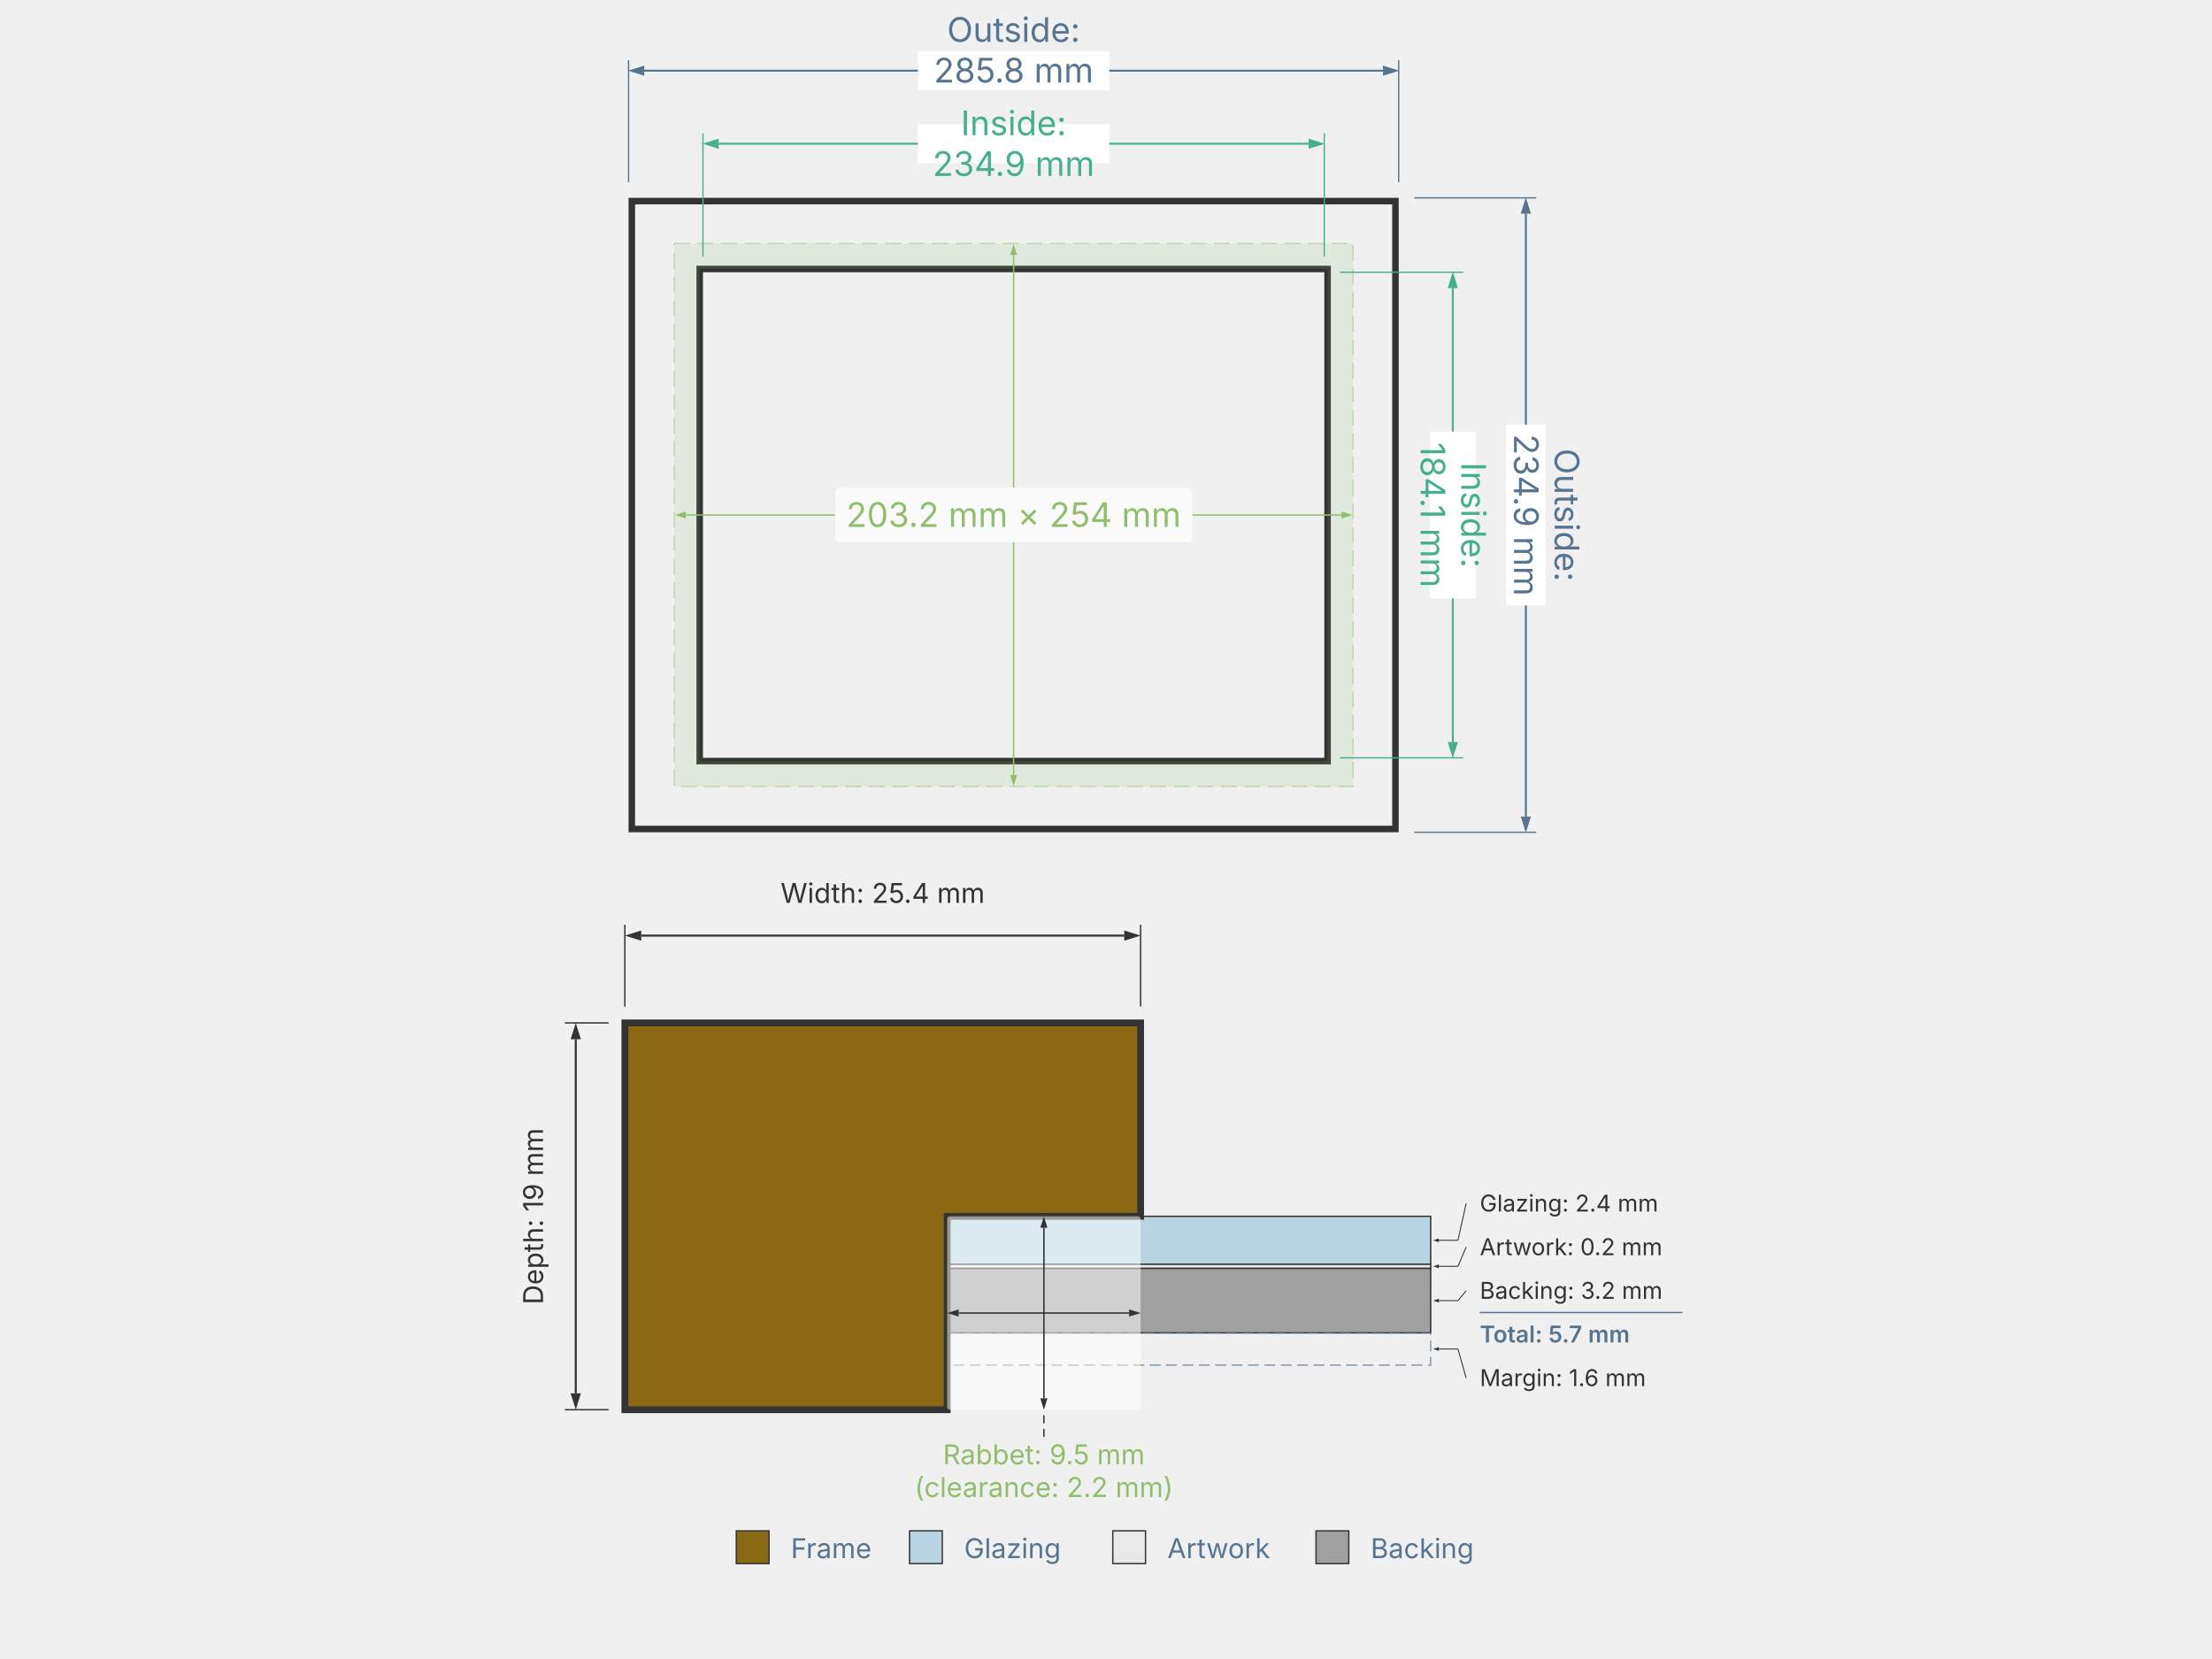
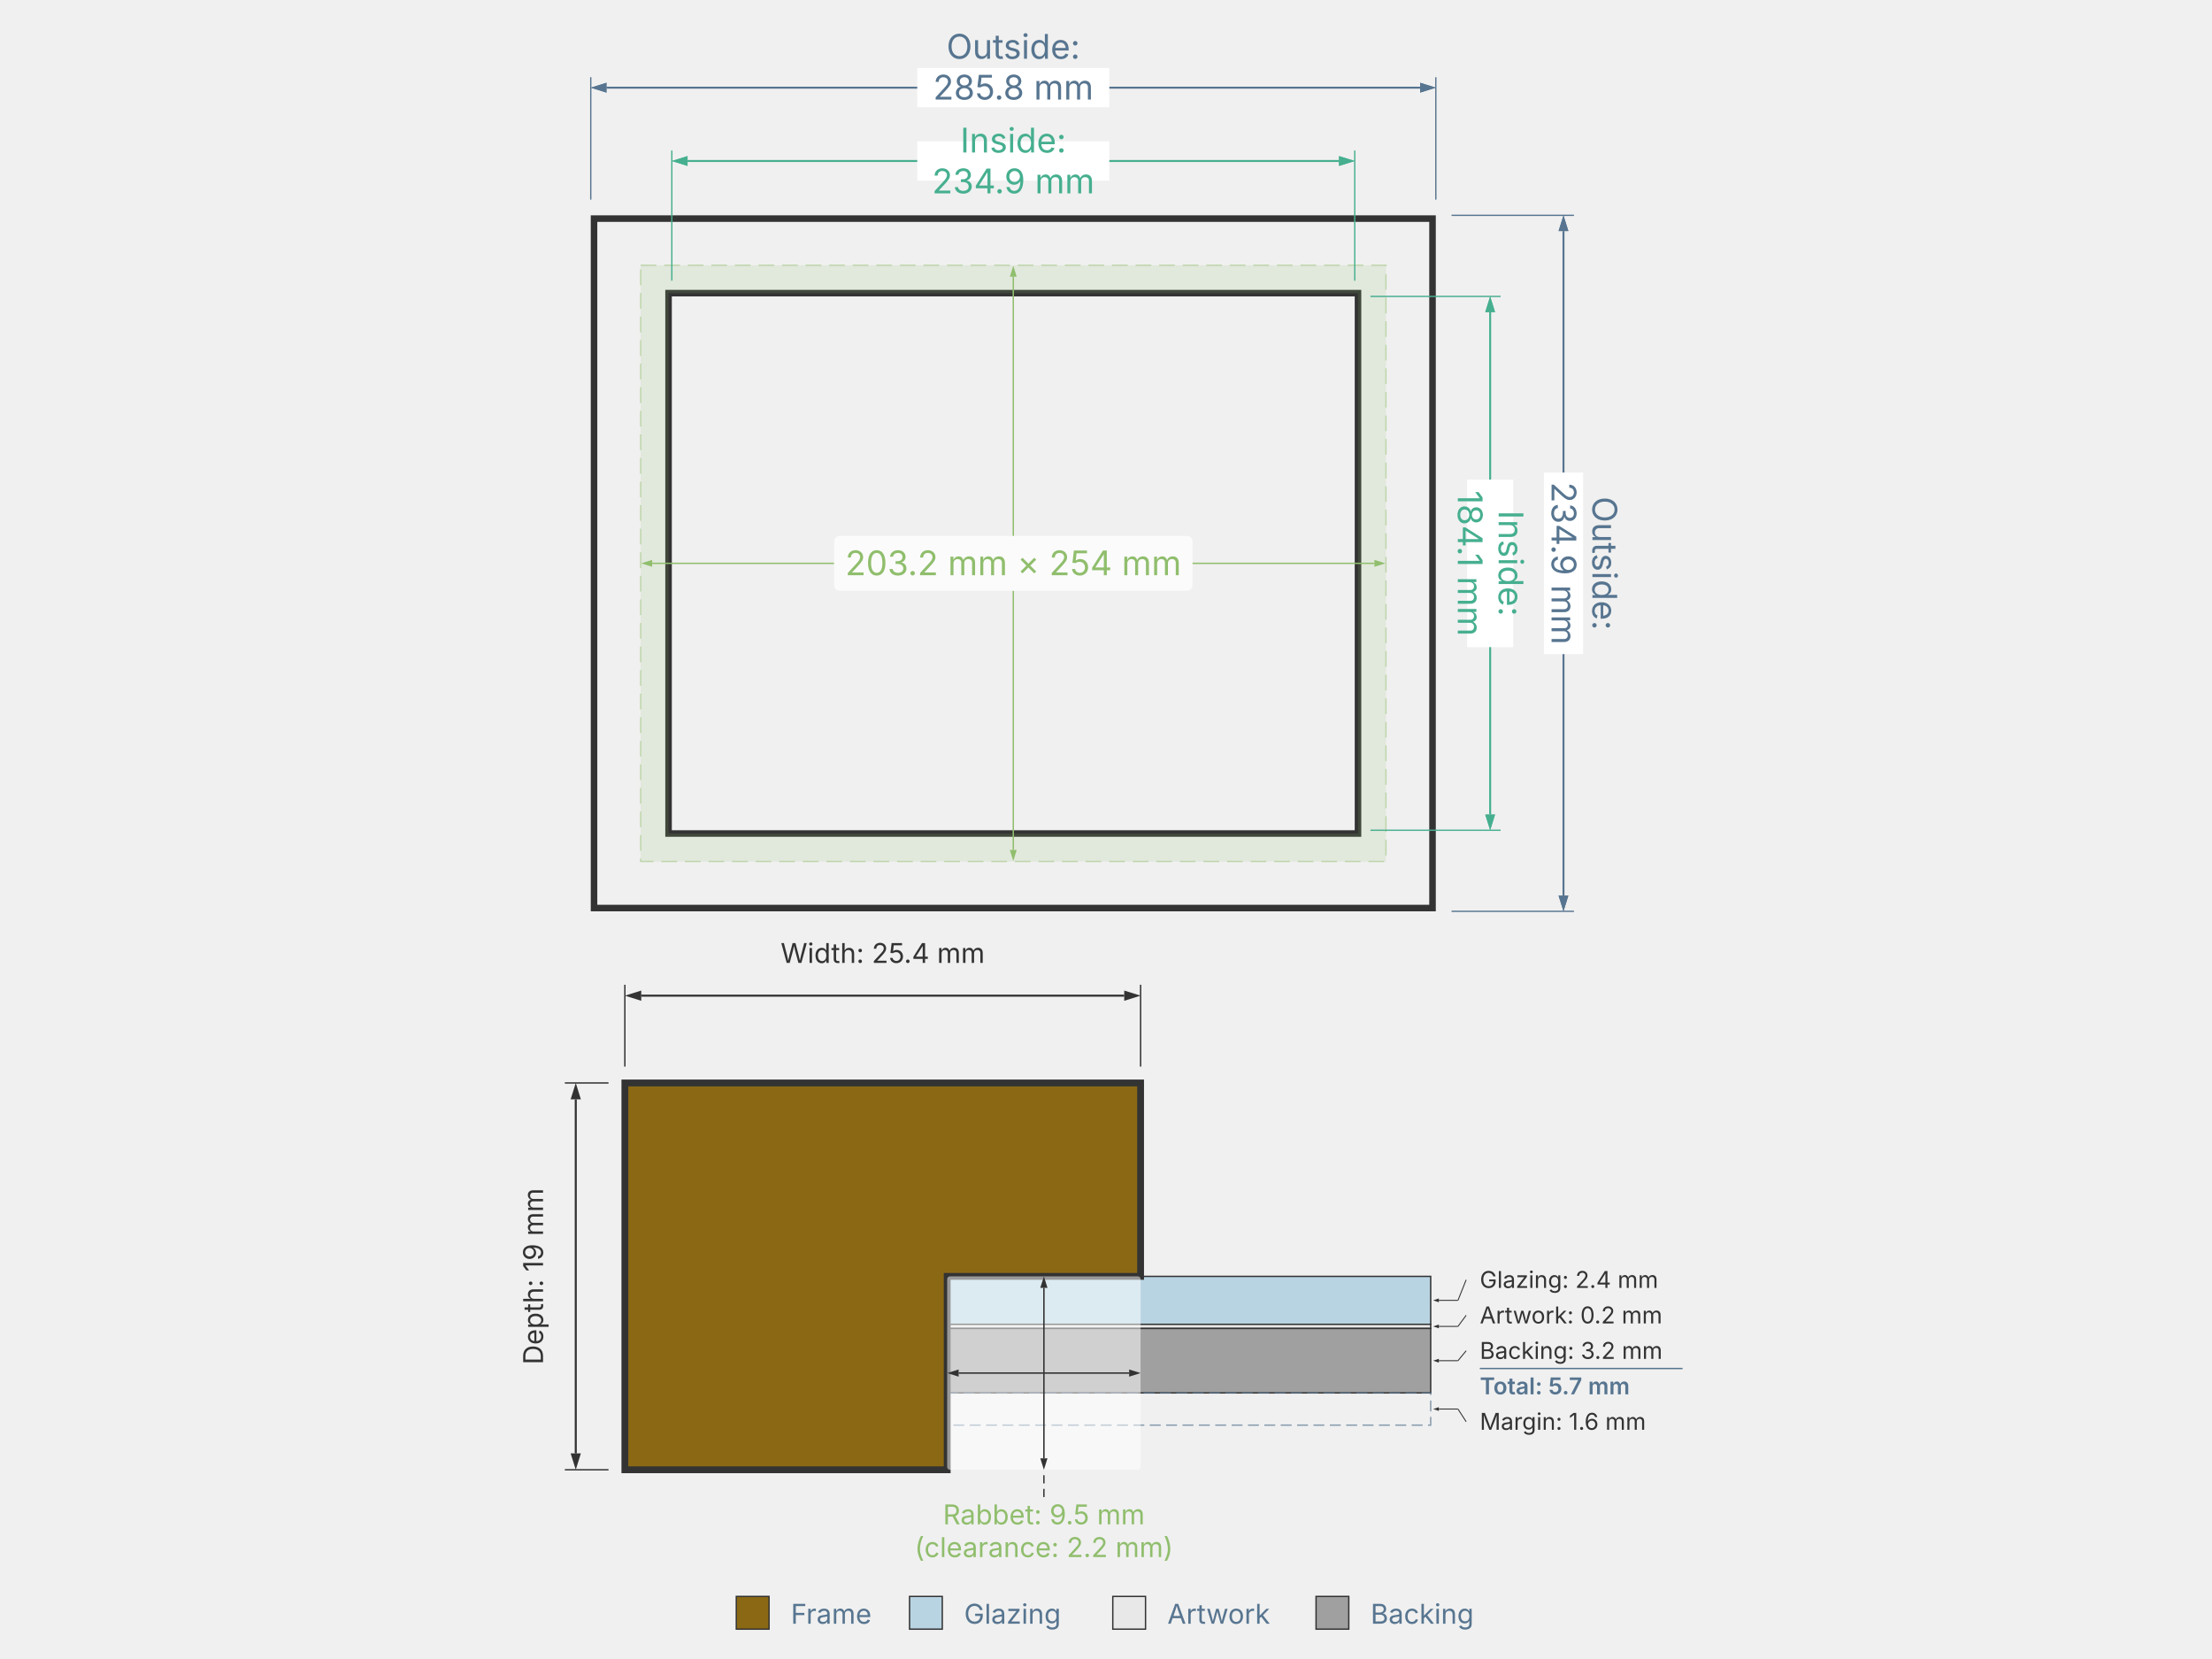
<svg xmlns="http://www.w3.org/2000/svg" viewBox="0 0 800.00 600.00">
-   <g id="plan-view" transform="translate(-10.77, 5.75) scale(0.9434)">
+   <g id="plan-view" transform="translate(-12.37, 11.82) scale(0.9471)">
    <g id="geometry">
-       <rect x="253.63" y="71.00" width="292.75" height="240.71" stroke="#333333" stroke-width="2.5" fill="none" />
-       <rect x="279.65" y="97.02" width="240.71" height="188.66" stroke="#333333" stroke-width="2.5" fill="none" />
+       <rect x="239.90" y="71.00" width="320.19" height="263.27" stroke="#333333" stroke-width="2.5" fill="none" />
+       <rect x="268.36" y="99.46" width="263.27" height="206.35" stroke="#333333" stroke-width="2.5" fill="none" />
    </g>
    <g id="rabbet-overlap">
-       <path d="M269.89,87.26 h260.22 v208.18 h-260.22 Z M279.65,97.02 v188.66 h240.71 v-188.66 Z" fill="#90be6d" fill-opacity="0.15" fill-rule="evenodd" stroke="none" />
+       <path d="M257.69,88.79 h284.62 v227.69 h-284.62 Z M268.36,99.46 v206.35 h263.27 v-206.35 Z" fill="#90be6d" fill-opacity="0.15" fill-rule="evenodd" stroke="none" />
    </g>
    <g id="content-boundary">
-       <rect x="269.89" y="87.26" width="260.22" height="208.18" stroke="#90be6d" stroke-width="0.5" stroke-dasharray="6,3" fill="none" opacity="0.5" />
+       <rect x="257.69" y="88.79" width="284.62" height="227.69" stroke="#90be6d" stroke-width="0.5" stroke-dasharray="6,3" fill="none" opacity="0.5" />
    </g>
    <g id="dimensions">
      <g class="dimension">
-         <line x1="280.90" y1="92.27" x2="280.90" y2="45.00" stroke="#46af8f" stroke-width="0.5" />
-         <line x1="519.10" y1="92.27" x2="519.10" y2="45.00" stroke="#46af8f" stroke-width="0.5" />
-         <polygon points="280.90,49.00 286.90,50.88 286.90,47.12" fill="#46af8f" data-arrow="true" />
-         <line x1="286.90" y1="49.00" x2="513.10" y2="49.00" stroke="#46af8f" stroke-width="0.75" />
-         <polygon points="519.10,49.00 513.10,47.12 513.10,50.88" fill="#46af8f" data-arrow="true" />
+         <line x1="269.61" y1="94.71" x2="269.61" y2="45.00" stroke="#46af8f" stroke-width="0.5" />
+         <line x1="530.39" y1="94.71" x2="530.39" y2="45.00" stroke="#46af8f" stroke-width="0.5" />
+         <polygon points="269.61,49.00 275.61,50.88 275.61,47.12" fill="#46af8f" data-arrow="true" />
+         <line x1="275.61" y1="49.00" x2="524.39" y2="49.00" stroke="#46af8f" stroke-width="0.75" />
+         <polygon points="530.39,49.00 524.39,47.12 524.39,50.88" fill="#46af8f" data-arrow="true" />
        <rect x="363.33" y="41.50" width="73.34" height="15.00" fill="#FFFFFF" stroke="none" />
-         <polygon points="280.90,49.00 286.90,50.88 286.90,47.12" fill="#46af8f" data-arrow="true" />
-         <polygon points="519.10,49.00 513.10,47.12 513.10,50.88" fill="#46af8f" data-arrow="true" />
+         <polygon points="269.61,49.00 275.61,50.88 275.61,47.12" fill="#46af8f" data-arrow="true" />
+         <polygon points="530.39,49.00 524.39,47.12 524.39,50.88" fill="#46af8f" data-arrow="true" />
      </g>
      <g class="dimension">
-         <line x1="252.38" y1="63.75" x2="252.38" y2="17.00" stroke="#577590" stroke-width="0.5" />
-         <line x1="547.62" y1="63.75" x2="547.62" y2="17.00" stroke="#577590" stroke-width="0.5" />
-         <polygon points="252.38,21.00 258.38,22.88 258.38,19.12" fill="#577590" data-arrow="true" />
-         <line x1="258.38" y1="21.00" x2="541.62" y2="21.00" stroke="#577590" stroke-width="0.75" />
-         <polygon points="547.62,21.00 541.62,19.12 541.62,22.88" fill="#577590" data-arrow="true" />
+         <line x1="238.65" y1="63.75" x2="238.65" y2="17.00" stroke="#577590" stroke-width="0.5" />
+         <line x1="561.35" y1="63.75" x2="561.35" y2="17.00" stroke="#577590" stroke-width="0.5" />
+         <polygon points="238.65,21.00 244.65,22.88 244.65,19.12" fill="#577590" data-arrow="true" />
+         <line x1="244.65" y1="21.00" x2="555.35" y2="21.00" stroke="#577590" stroke-width="0.75" />
+         <polygon points="561.35,21.00 555.35,19.12 555.35,22.88" fill="#577590" data-arrow="true" />
        <rect x="363.33" y="13.50" width="73.34" height="15.00" fill="#FFFFFF" stroke="none" />
-         <polygon points="252.38,21.00 258.38,22.88 258.38,19.12" fill="#577590" data-arrow="true" />
-         <polygon points="547.62,21.00 541.62,19.12 541.62,22.88" fill="#577590" data-arrow="true" />
+         <polygon points="238.65,21.00 244.65,22.88 244.65,19.12" fill="#577590" data-arrow="true" />
+         <polygon points="561.35,21.00 555.35,19.12 555.35,22.88" fill="#577590" data-arrow="true" />
      </g>
      <g class="dimension">
-         <line x1="525.10" y1="98.27" x2="572.37" y2="98.27" stroke="#46af8f" stroke-width="0.5" />
-         <line x1="525.10" y1="284.43" x2="572.37" y2="284.43" stroke="#46af8f" stroke-width="0.5" />
-         <polygon points="568.37,98.27 566.50,104.27 570.25,104.27" fill="#46af8f" data-arrow="true" />
-         <line x1="568.37" y1="104.27" x2="568.37" y2="278.43" stroke="#46af8f" stroke-width="0.75" />
-         <polygon points="568.37,284.43 570.25,278.43 566.50,278.43" fill="#46af8f" data-arrow="true" />
-         <rect x="559.57" y="159.36" width="17.60" height="63.99" fill="#FFFFFF" stroke="none" />
-         <polygon points="568.37,98.27 566.50,104.27 570.25,104.27" fill="#46af8f" data-arrow="true" />
-         <polygon points="568.37,284.43 570.25,278.43 566.50,278.43" fill="#46af8f" data-arrow="true" />
+         <line x1="536.39" y1="100.71" x2="586.10" y2="100.71" stroke="#46af8f" stroke-width="0.5" />
+         <line x1="536.39" y1="304.56" x2="586.10" y2="304.56" stroke="#46af8f" stroke-width="0.5" />
+         <polygon points="582.10,100.71 580.22,106.71 583.97,106.71" fill="#46af8f" data-arrow="true" />
+         <line x1="582.10" y1="106.71" x2="582.10" y2="298.56" stroke="#46af8f" stroke-width="0.75" />
+         <polygon points="582.10,304.56 583.97,298.56 580.22,298.56" fill="#46af8f" data-arrow="true" />
+         <rect x="573.30" y="170.64" width="17.60" height="63.99" fill="#FFFFFF" stroke="none" />
+         <polygon points="582.10,100.71 580.22,106.71 583.97,106.71" fill="#46af8f" data-arrow="true" />
+         <polygon points="582.10,304.56 583.97,298.56 580.22,298.56" fill="#46af8f" data-arrow="true" />
      </g>
      <g class="dimension">
-         <line x1="553.62" y1="69.75" x2="600.37" y2="69.75" stroke="#577590" stroke-width="0.5" />
-         <line x1="553.62" y1="312.96" x2="600.37" y2="312.96" stroke="#577590" stroke-width="0.5" />
-         <polygon points="596.37,69.75 594.50,75.75 598.25,75.75" fill="#577590" data-arrow="true" />
-         <line x1="596.37" y1="75.75" x2="596.37" y2="306.96" stroke="#577590" stroke-width="0.75" />
-         <polygon points="596.37,312.96 598.25,306.96 594.50,306.96" fill="#577590" data-arrow="true" />
-         <rect x="588.87" y="156.68" width="15.00" height="69.34" fill="#FFFFFF" stroke="none" />
-         <polygon points="596.37,69.75 594.50,75.75 598.25,75.75" fill="#577590" data-arrow="true" />
-         <polygon points="596.37,312.96 598.25,306.96 594.50,306.96" fill="#577590" data-arrow="true" />
+         <line x1="567.35" y1="69.75" x2="614.10" y2="69.75" stroke="#577590" stroke-width="0.5" />
+         <line x1="567.35" y1="335.52" x2="614.10" y2="335.52" stroke="#577590" stroke-width="0.5" />
+         <polygon points="610.10,69.75 608.22,75.75 611.97,75.75" fill="#577590" data-arrow="true" />
+         <line x1="610.10" y1="75.75" x2="610.10" y2="329.52" stroke="#577590" stroke-width="0.75" />
+         <polygon points="610.10,335.52 611.97,329.52 608.22,329.52" fill="#577590" data-arrow="true" />
+         <rect x="602.60" y="167.96" width="15.00" height="69.34" fill="#FFFFFF" stroke="none" />
+         <polygon points="610.10,69.75 608.22,75.75 611.97,75.75" fill="#577590" data-arrow="true" />
+         <polygon points="610.10,335.52 611.97,329.52 608.22,329.52" fill="#577590" data-arrow="true" />
      </g>
      <text transform="translate(400.00, 45.75)" fill="#46af8f" font-family="Inter, system-ui, -apple-system, sans-serif" font-size="13px" text-anchor="middle">Inside:</text>
      <text transform="translate(400.00, 61.35)" fill="#46af8f" font-family="Inter, system-ui, -apple-system, sans-serif" font-size="13px" text-anchor="middle">234.9 mm</text>
      <text transform="translate(400.00, 9.95)" fill="#577590" font-family="Inter, system-ui, -apple-system, sans-serif" font-size="13px" text-anchor="middle">Outside:</text>
      <text transform="translate(400.00, 25.55)" fill="#577590" font-family="Inter, system-ui, -apple-system, sans-serif" font-size="13px" text-anchor="middle">285.8 mm</text>
-       <text transform="rotate(90 576.17 191.35)" x="576.17" y="195.90" fill="#46af8f" font-family="Inter, system-ui, -apple-system, sans-serif" font-size="13px" text-anchor="middle">Inside:</text>
-       <text transform="rotate(90 560.57 191.35)" x="560.57" y="195.90" fill="#46af8f" font-family="Inter, system-ui, -apple-system, sans-serif" font-size="13px" text-anchor="middle">184.1 mm</text>
-       <text transform="rotate(90 611.97 191.35)" x="611.97" y="195.90" fill="#577590" font-family="Inter, system-ui, -apple-system, sans-serif" font-size="13px" text-anchor="middle">Outside:</text>
-       <text transform="rotate(90 596.37 191.35)" x="596.37" y="195.90" fill="#577590" font-family="Inter, system-ui, -apple-system, sans-serif" font-size="13px" text-anchor="middle">234.9 mm</text>
+       <text transform="rotate(90 589.90 202.64)" x="589.90" y="207.19" fill="#46af8f" font-family="Inter, system-ui, -apple-system, sans-serif" font-size="13px" text-anchor="middle">Inside:</text>
+       <text transform="rotate(90 574.30 202.64)" x="574.30" y="207.19" fill="#46af8f" font-family="Inter, system-ui, -apple-system, sans-serif" font-size="13px" text-anchor="middle">184.1 mm</text>
+       <text transform="rotate(90 625.70 202.64)" x="625.70" y="207.19" fill="#577590" font-family="Inter, system-ui, -apple-system, sans-serif" font-size="13px" text-anchor="middle">Outside:</text>
+       <text transform="rotate(90 610.10 202.64)" x="610.10" y="207.19" fill="#577590" font-family="Inter, system-ui, -apple-system, sans-serif" font-size="13px" text-anchor="middle">234.9 mm</text>
    </g>
    <g id="artwork-indicator">
-       <polygon points="270.09,191.35 274.29,192.67 274.29,190.04" fill="#90be6d" data-arrow="true" />
-       <line x1="274.29" y1="191.35" x2="331.59" y2="191.35" stroke="#90be6d" stroke-width="0.525" />
-       <line x1="468.41" y1="191.35" x2="525.71" y2="191.35" stroke="#90be6d" stroke-width="0.525" />
-       <polygon points="529.91,191.35 525.71,190.04 525.71,192.67" fill="#90be6d" data-arrow="true" />
-       <polygon points="400.00,87.46 398.69,91.66 401.31,91.66" fill="#90be6d" data-arrow="true" />
-       <line x1="400.00" y1="91.66" x2="400.00" y2="180.90" stroke="#90be6d" stroke-width="0.525" />
-       <line x1="400.00" y1="201.80" x2="400.00" y2="291.04" stroke="#90be6d" stroke-width="0.525" />
-       <polygon points="400.00,295.24 401.31,291.04 398.69,291.04" fill="#90be6d" data-arrow="true" />
-       <rect x="331.59" y="180.90" width="136.83" height="20.90" fill="#FFFFFF" fill-opacity="0.75" stroke="none" rx="2" />
-       <text transform="translate(400.00, 195.90)" fill="#90be6d" font-family="Inter, system-ui, -apple-system, sans-serif" font-size="13.00px" text-anchor="middle">203.2 mm × 254 mm</text>
+       <polygon points="257.89,202.64 262.09,203.95 262.09,201.32" fill="#90be6d" data-arrow="true" />
+       <line x1="262.09" y1="202.64" x2="331.59" y2="202.64" stroke="#90be6d" stroke-width="0.525" />
+       <line x1="468.41" y1="202.64" x2="537.91" y2="202.64" stroke="#90be6d" stroke-width="0.525" />
+       <polygon points="542.11,202.64 537.91,201.32 537.91,203.95" fill="#90be6d" data-arrow="true" />
+       <polygon points="400.00,88.99 398.69,93.19 401.31,93.19" fill="#90be6d" data-arrow="true" />
+       <line x1="400.00" y1="93.19" x2="400.00" y2="192.19" stroke="#90be6d" stroke-width="0.525" />
+       <line x1="400.00" y1="213.09" x2="400.00" y2="312.08" stroke="#90be6d" stroke-width="0.525" />
+       <polygon points="400.00,316.28 401.31,312.08 398.69,312.08" fill="#90be6d" data-arrow="true" />
+       <rect x="331.59" y="192.19" width="136.83" height="20.90" fill="#FFFFFF" fill-opacity="0.75" stroke="none" rx="2" />
+       <text transform="translate(400.00, 207.19)" fill="#90be6d" font-family="Inter, system-ui, -apple-system, sans-serif" font-size="13.00px" text-anchor="middle">203.2 mm × 254 mm</text>
    </g>
  </g>
-   <g id="section-view" transform="translate(5.31, 315.13) scale(0.9867)">
+   <g id="section-view" transform="translate(5.31, 186.03) scale(0.9867)">
    <g id="section-content" transform="translate(-5.38, 0)">
      <g id="section-geometry">
-         <rect x="347.18" y="126.45" width="177.22" height="17.58" stroke="#333333" stroke-width="0.5" fill="#B8D4E3" />
-         <rect x="347.18" y="144.03" width="177.22" height="1.51" stroke="#333333" stroke-width="0.5" fill="#E8E8E8" />
-         <rect x="347.18" y="145.54" width="177.22" height="23.63" stroke="#333333" stroke-width="0.5" fill="#A0A0A0" />
-         <rect x="347.18" y="169.17" width="177.22" height="11.81" stroke="#577590" stroke-width="0.5" stroke-dasharray="4,2" fill="none" opacity="0.7" />
-         <polygon points="229.04,55.56 418.07,55.56 418.07,126.45 347.18,126.45 347.18,197.34 229.04,197.34" stroke="#333333" stroke-width="2.5" fill="#8B6914" />
+         <rect x="347.18" y="279.30" width="177.22" height="17.58" stroke="#333333" stroke-width="0.5" fill="#B8D4E3" />
+         <rect x="347.18" y="296.88" width="177.22" height="1.51" stroke="#333333" stroke-width="0.5" fill="#E8E8E8" />
+         <rect x="347.18" y="298.39" width="177.22" height="23.63" stroke="#333333" stroke-width="0.5" fill="#A0A0A0" />
+         <rect x="347.18" y="322.02" width="177.22" height="11.81" stroke="#577590" stroke-width="0.5" stroke-dasharray="4,2" fill="none" opacity="0.7" />
+         <polygon points="229.04,208.41 418.07,208.41 418.07,279.30 347.18,279.30 347.18,350.19 229.04,350.19" stroke="#333333" stroke-width="2.5" fill="#8B6914" />
      </g>
      <g id="section-dimensions">
-         <line x1="223.04" y1="55.56" x2="207.04" y2="55.56" stroke="#333333" stroke-width="0.5" />
-         <line x1="223.04" y1="197.34" x2="207.04" y2="197.34" stroke="#333333" stroke-width="0.5" />
-         <polygon points="211.04,55.56 209.16,61.56 212.91,61.56" fill="#333333" data-arrow="true" />
-         <line x1="211.04" y1="61.56" x2="211.04" y2="191.34" stroke="#333333" stroke-width="0.75" />
-         <polygon points="211.04,197.34 212.91,191.34 209.16,191.34" fill="#333333" data-arrow="true" />
-         <text x="199.04" y="126.45" fill="#333333" font-family="Inter, system-ui, -apple-system, sans-serif" font-size="10px" text-anchor="middle" transform="rotate(-90 199.04 126.45)">Depth: 19 mm</text>
-         <line x1="229.04" y1="49.56" x2="229.04" y2="19.56" stroke="#333333" stroke-width="0.5" />
-         <line x1="418.07" y1="49.56" x2="418.07" y2="19.56" stroke="#333333" stroke-width="0.5" />
-         <polygon points="229.04,23.56 235.04,25.43 235.04,21.68" fill="#333333" data-arrow="true" />
-         <line x1="235.04" y1="23.56" x2="412.07" y2="23.56" stroke="#333333" stroke-width="0.75" />
-         <polygon points="418.07,23.56 412.07,21.68 412.07,25.43" fill="#333333" data-arrow="true" />
-         <text transform="translate(323.55, 11.56)" fill="#333333" font-family="Inter, system-ui, -apple-system, sans-serif" font-size="10px" text-anchor="middle">Width: 25.4 mm</text>
-         <rect x="347.18" y="126.45" width="70.89" height="70.89" fill="#FFFFFF" fill-opacity="0.5" stroke="none" rx="1" />
-         <polygon points="347.18,161.89 351.38,163.20 351.38,160.58" fill="#333333" data-arrow="true" />
-         <line x1="351.38" y1="161.89" x2="413.87" y2="161.89" stroke="#333333" stroke-width="0.525" />
-         <polygon points="418.07,161.89 413.87,160.58 413.87,163.20" fill="#333333" data-arrow="true" />
-         <polygon points="382.63,126.45 381.31,130.65 383.94,130.65" fill="#333333" data-arrow="true" />
-         <line x1="382.63" y1="130.65" x2="382.63" y2="193.14" stroke="#333333" stroke-width="0.525" />
-         <polygon points="382.63,197.34 383.94,193.14 381.31,193.14" fill="#333333" data-arrow="true" />
-         <polygon points="525.30,135.24 527.40,135.94 527.40,134.54" fill="#333333" data-arrow="true" />
-         <line x1="527.40" y1="135.24" x2="534.40" y2="135.24" stroke="#333333" stroke-width="0.35" />
-         <line x1="534.40" y1="135.24" x2="537.40" y2="121.72" stroke="#333333" stroke-width="0.35" />
-         <text transform="translate(542.40, 124.69)" fill="#333333" font-family="Inter, system-ui, -apple-system, sans-serif" font-size="8.5px">Glazing: 2.4 mm</text>
-         <polygon points="525.30,144.78 527.40,145.48 527.40,144.08" fill="#333333" data-arrow="true" />
-         <line x1="527.40" y1="144.78" x2="534.40" y2="144.78" stroke="#333333" stroke-width="0.35" />
-         <line x1="534.40" y1="144.78" x2="537.40" y2="137.72" stroke="#333333" stroke-width="0.35" />
-         <text transform="translate(542.40, 140.69)" fill="#333333" font-family="Inter, system-ui, -apple-system, sans-serif" font-size="8.5px">Artwork: 0.2 mm</text>
-         <polygon points="525.30,157.35 527.40,158.05 527.40,156.65" fill="#333333" data-arrow="true" />
-         <line x1="527.40" y1="157.35" x2="534.40" y2="157.35" stroke="#333333" stroke-width="0.35" />
-         <line x1="534.40" y1="157.35" x2="537.40" y2="153.72" stroke="#333333" stroke-width="0.35" />
-         <text transform="translate(542.40, 156.69)" fill="#333333" font-family="Inter, system-ui, -apple-system, sans-serif" font-size="8.5px">Backing: 3.2 mm</text>
-         <line x1="542.40" y1="161.72" x2="616.73" y2="161.72" stroke="#577590" stroke-width="0.5" />
-         <text transform="translate(542.40, 172.69)" fill="#577590" font-family="Inter, system-ui, -apple-system, sans-serif" font-size="8.5px" font-weight="600">Total: 5.7 mm</text>
-         <polygon points="525.30,175.08 527.40,175.78 527.40,174.38" fill="#333333" data-arrow="true" />
-         <line x1="527.40" y1="175.08" x2="534.40" y2="175.08" stroke="#333333" stroke-width="0.35" />
-         <line x1="534.40" y1="175.08" x2="537.40" y2="185.72" stroke="#333333" stroke-width="0.35" />
-         <text transform="translate(542.40, 188.69)" fill="#333333" font-family="Inter, system-ui, -apple-system, sans-serif" font-size="8.5px">Margin: 1.6 mm</text>
-         <line x1="382.63" y1="199.34" x2="382.63" y2="207.34" stroke="#333333" stroke-width="0.5" stroke-dasharray="3,2" />
-         <text transform="translate(382.63, 217.34)" fill="#90be6d" font-family="Inter, system-ui, -apple-system, sans-serif" font-size="10px" text-anchor="middle">Rabbet: 9.5 mm</text>
-         <text transform="translate(382.63, 229.34)" fill="#90be6d" font-family="Inter, system-ui, -apple-system, sans-serif" font-size="10px" text-anchor="middle">(clearance: 2.2 mm)</text>
+         <line x1="223.04" y1="208.41" x2="207.04" y2="208.41" stroke="#333333" stroke-width="0.5" />
+         <line x1="223.04" y1="350.19" x2="207.04" y2="350.19" stroke="#333333" stroke-width="0.5" />
+         <polygon points="211.04,208.41 209.16,214.41 212.91,214.41" fill="#333333" data-arrow="true" />
+         <line x1="211.04" y1="214.41" x2="211.04" y2="344.19" stroke="#333333" stroke-width="0.75" />
+         <polygon points="211.04,350.19 212.91,344.19 209.16,344.19" fill="#333333" data-arrow="true" />
+         <text x="199.04" y="279.30" fill="#333333" font-family="Inter, system-ui, -apple-system, sans-serif" font-size="10px" text-anchor="middle" transform="rotate(-90 199.04 279.30)">Depth: 19 mm</text>
+         <line x1="229.04" y1="202.41" x2="229.04" y2="172.41" stroke="#333333" stroke-width="0.5" />
+         <line x1="418.07" y1="202.41" x2="418.07" y2="172.41" stroke="#333333" stroke-width="0.5" />
+         <polygon points="229.04,176.41 235.04,178.29 235.04,174.54" fill="#333333" data-arrow="true" />
+         <line x1="235.04" y1="176.41" x2="412.07" y2="176.41" stroke="#333333" stroke-width="0.75" />
+         <polygon points="418.07,176.41 412.07,174.54 412.07,178.29" fill="#333333" data-arrow="true" />
+         <text transform="translate(323.55, 164.41)" fill="#333333" font-family="Inter, system-ui, -apple-system, sans-serif" font-size="10px" text-anchor="middle">Width: 25.4 mm</text>
+         <rect x="347.18" y="279.30" width="70.89" height="70.89" fill="#FFFFFF" fill-opacity="0.5" stroke="none" rx="1" />
+         <polygon points="347.18,314.74 351.38,316.06 351.38,313.43" fill="#333333" data-arrow="true" />
+         <line x1="351.38" y1="314.74" x2="413.87" y2="314.74" stroke="#333333" stroke-width="0.525" />
+         <polygon points="418.07,314.74 413.87,313.43 413.87,316.06" fill="#333333" data-arrow="true" />
+         <polygon points="382.63,279.30 381.31,283.50 383.94,283.50" fill="#333333" data-arrow="true" />
+         <line x1="382.63" y1="283.50" x2="382.63" y2="345.99" stroke="#333333" stroke-width="0.525" />
+         <polygon points="382.63,350.19 383.94,345.99 381.31,345.99" fill="#333333" data-arrow="true" />
+         <polygon points="525.30,288.09 527.40,288.79 527.40,287.39" fill="#333333" data-arrow="true" />
+         <line x1="527.40" y1="288.09" x2="534.40" y2="288.09" stroke="#333333" stroke-width="0.35" />
+         <line x1="534.40" y1="288.09" x2="537.40" y2="280.57" stroke="#333333" stroke-width="0.35" />
+         <text transform="translate(542.40, 283.54)" fill="#333333" font-family="Inter, system-ui, -apple-system, sans-serif" font-size="8.5px">Glazing: 2.4 mm</text>
+         <polygon points="525.30,297.64 527.40,298.34 527.40,296.94" fill="#333333" data-arrow="true" />
+         <line x1="527.40" y1="297.64" x2="534.40" y2="297.64" stroke="#333333" stroke-width="0.35" />
+         <line x1="534.40" y1="297.64" x2="537.40" y2="293.57" stroke="#333333" stroke-width="0.35" />
+         <text transform="translate(542.40, 296.54)" fill="#333333" font-family="Inter, system-ui, -apple-system, sans-serif" font-size="8.5px">Artwork: 0.2 mm</text>
+         <polygon points="525.30,310.21 527.40,310.91 527.40,309.51" fill="#333333" data-arrow="true" />
+         <line x1="527.40" y1="310.21" x2="534.40" y2="310.21" stroke="#333333" stroke-width="0.35" />
+         <line x1="534.40" y1="310.21" x2="537.40" y2="306.57" stroke="#333333" stroke-width="0.35" />
+         <text transform="translate(542.40, 309.54)" fill="#333333" font-family="Inter, system-ui, -apple-system, sans-serif" font-size="8.5px">Backing: 3.2 mm</text>
+         <line x1="542.40" y1="313.07" x2="616.73" y2="313.07" stroke="#577590" stroke-width="0.5" />
+         <text transform="translate(542.40, 322.54)" fill="#577590" font-family="Inter, system-ui, -apple-system, sans-serif" font-size="8.5px" font-weight="600">Total: 5.7 mm</text>
+         <polygon points="525.30,327.93 527.40,328.63 527.40,327.23" fill="#333333" data-arrow="true" />
+         <line x1="527.40" y1="327.93" x2="534.40" y2="327.93" stroke="#333333" stroke-width="0.35" />
+         <line x1="534.40" y1="327.93" x2="537.40" y2="332.57" stroke="#333333" stroke-width="0.35" />
+         <text transform="translate(542.40, 335.54)" fill="#333333" font-family="Inter, system-ui, -apple-system, sans-serif" font-size="8.5px">Margin: 1.6 mm</text>
+         <line x1="382.63" y1="352.19" x2="382.63" y2="360.19" stroke="#333333" stroke-width="0.5" stroke-dasharray="3,2" />
+         <text transform="translate(382.63, 370.19)" fill="#90be6d" font-family="Inter, system-ui, -apple-system, sans-serif" font-size="10px" text-anchor="middle">Rabbet: 9.5 mm</text>
+         <text transform="translate(382.63, 382.19)" fill="#90be6d" font-family="Inter, system-ui, -apple-system, sans-serif" font-size="10px" text-anchor="middle">(clearance: 2.2 mm)</text>
      </g>
    </g>
    <g id="legend">
-       <rect x="264.50" y="241.74" width="12" height="12" fill="#8B6914" stroke="#333333" stroke-width="0.5" />
-       <text transform="translate(284.50, 251.74)" fill="#577590" font-family="Inter, system-ui, -apple-system, sans-serif" font-size="10px">Frame</text>
-       <rect x="328.00" y="241.74" width="12" height="12" fill="#B8D4E3" stroke="#333333" stroke-width="0.5" />
-       <text transform="translate(348.00, 251.74)" fill="#577590" font-family="Inter, system-ui, -apple-system, sans-serif" font-size="10px">Glazing</text>
-       <rect x="402.50" y="241.74" width="12" height="12" fill="#E8E8E8" stroke="#333333" stroke-width="0.5" />
-       <text transform="translate(422.50, 251.74)" fill="#577590" font-family="Inter, system-ui, -apple-system, sans-serif" font-size="10px">Artwork</text>
-       <rect x="477.00" y="241.74" width="12" height="12" fill="#A0A0A0" stroke="#333333" stroke-width="0.5" />
-       <text transform="translate(497.00, 251.74)" fill="#577590" font-family="Inter, system-ui, -apple-system, sans-serif" font-size="10px">Backing</text>
+       <rect x="264.50" y="396.61" width="12" height="12" fill="#8B6914" stroke="#333333" stroke-width="0.5" />
+       <text transform="translate(284.50, 406.61)" fill="#577590" font-family="Inter, system-ui, -apple-system, sans-serif" font-size="10px">Frame</text>
+       <rect x="328.00" y="396.61" width="12" height="12" fill="#B8D4E3" stroke="#333333" stroke-width="0.5" />
+       <text transform="translate(348.00, 406.61)" fill="#577590" font-family="Inter, system-ui, -apple-system, sans-serif" font-size="10px">Glazing</text>
+       <rect x="402.50" y="396.61" width="12" height="12" fill="#E8E8E8" stroke="#333333" stroke-width="0.5" />
+       <text transform="translate(422.50, 406.61)" fill="#577590" font-family="Inter, system-ui, -apple-system, sans-serif" font-size="10px">Artwork</text>
+       <rect x="477.00" y="396.61" width="12" height="12" fill="#A0A0A0" stroke="#333333" stroke-width="0.5" />
+       <text transform="translate(497.00, 406.61)" fill="#577590" font-family="Inter, system-ui, -apple-system, sans-serif" font-size="10px">Backing</text>
    </g>
  </g>
</svg>
